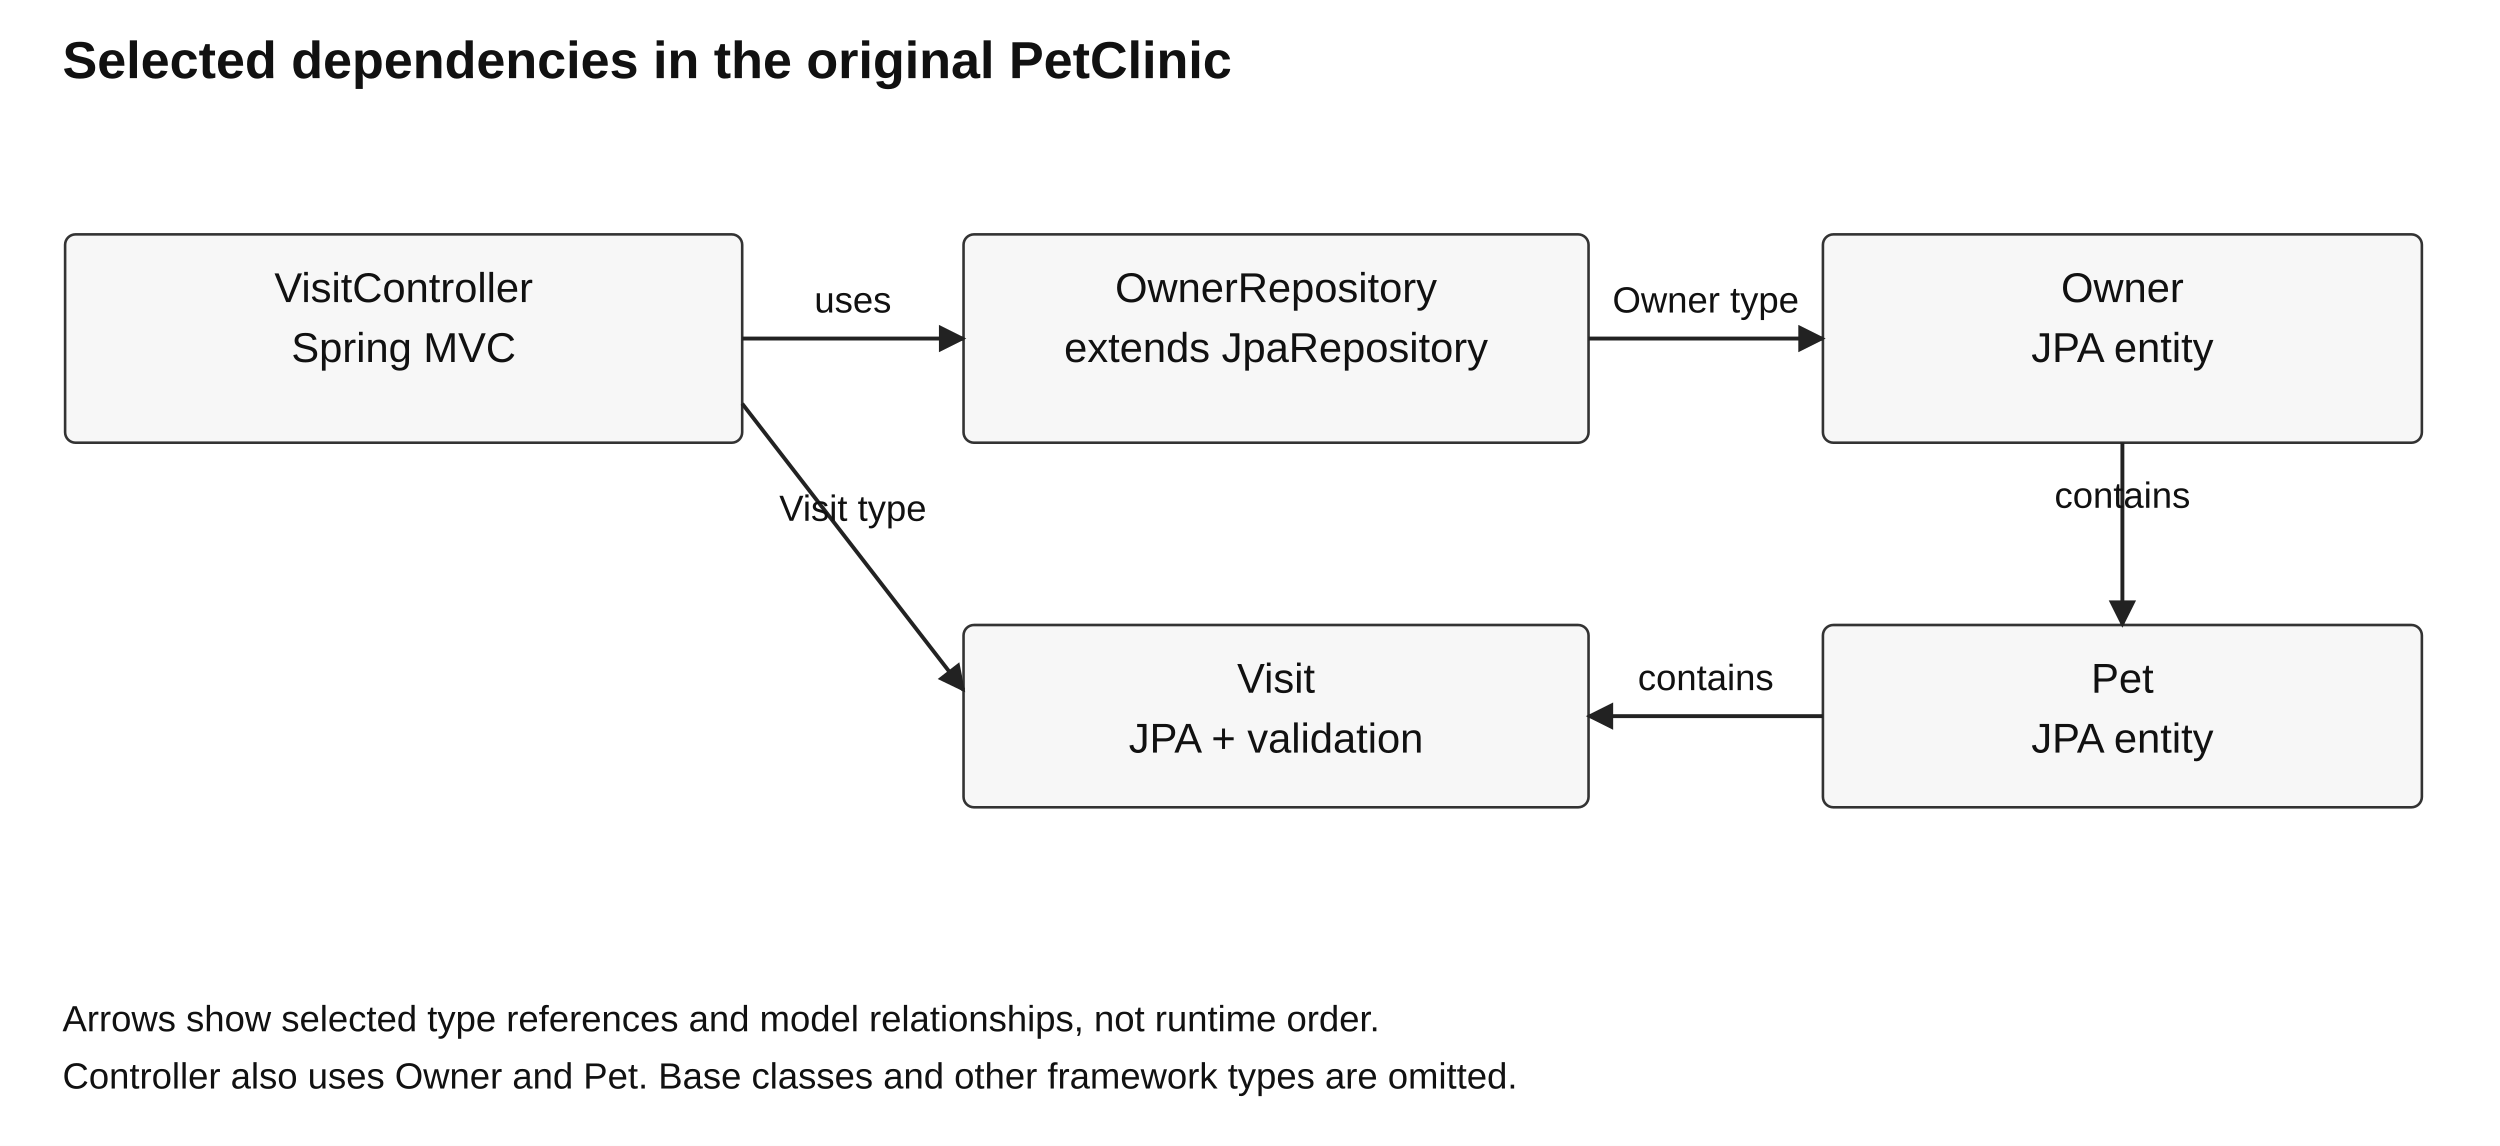
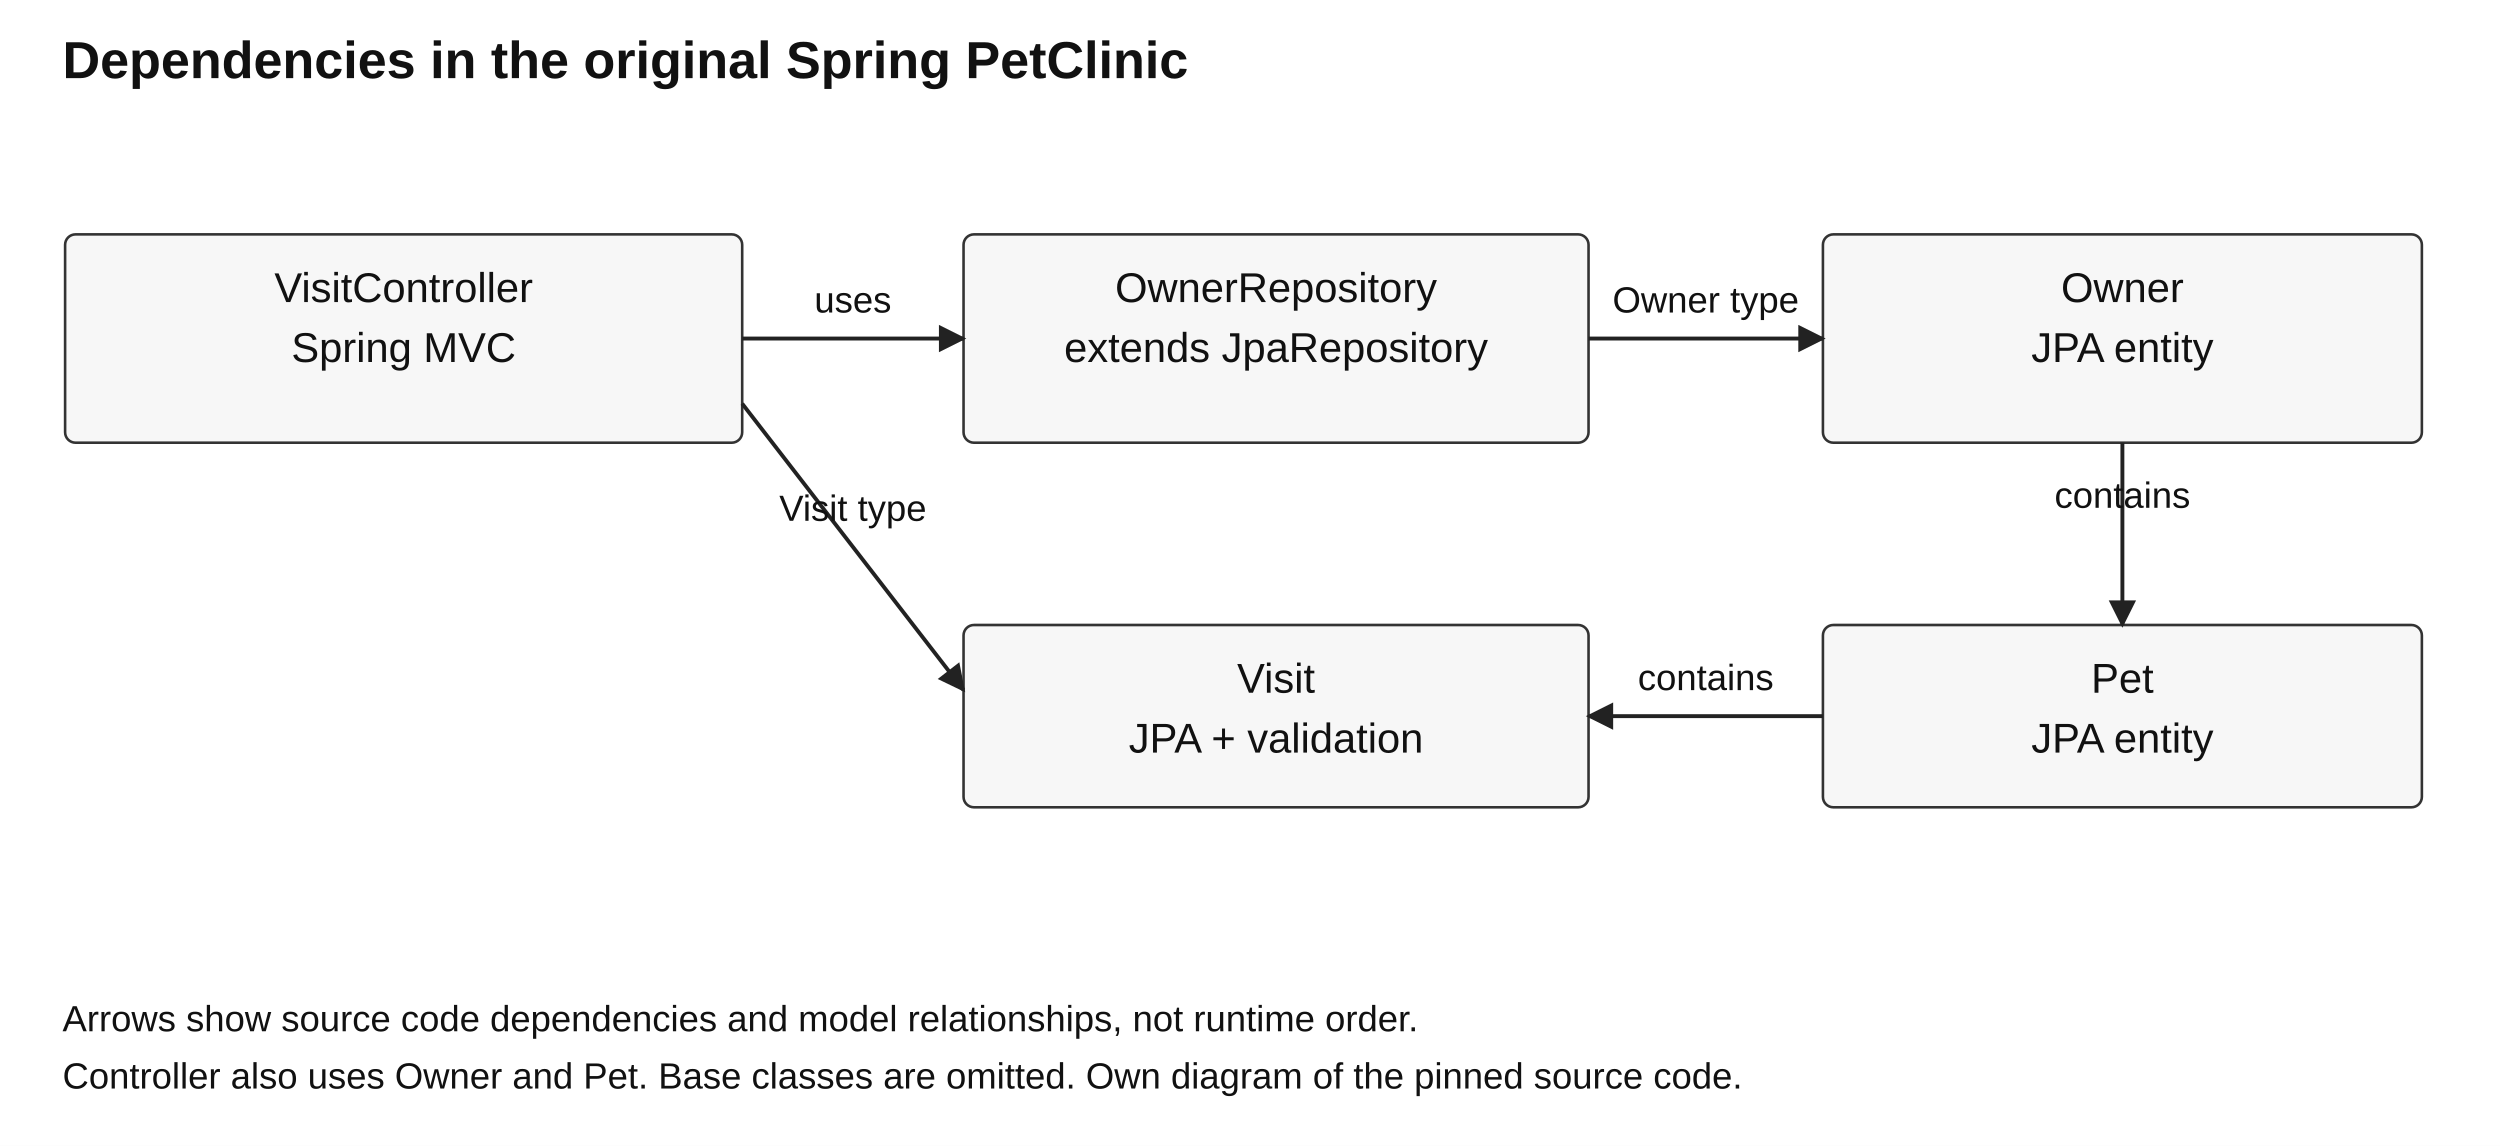
<svg xmlns="http://www.w3.org/2000/svg" width="960" height="440" viewBox="0 0 960 440" role="img" aria-labelledby="title desc">
  <defs>
    <marker id="arrow" viewBox="0 0 10 10" refX="9" refY="5" markerWidth="7" markerHeight="7" orient="auto">
      <path d="M0 0 L10 5 L0 10 Z" fill="#222" />
    </marker>
  </defs>
  <rect width="960" height="440" fill="white" />
  <g font-family="Arial, sans-serif" font-size="16" fill="#111">
-     <text x="24" y="30" font-size="20" font-weight="bold">Selected dependencies in the original PetClinic</text>
+     <text x="24" y="30" font-size="20" font-weight="bold">Dependencies in the original Spring PetClinic</text>
    <rect x="25" y="90" width="260" height="80" rx="4" fill="#f7f7f7" stroke="#333" />
    <text x="155.0" y="116" text-anchor="middle">VisitController</text>
    <text x="155.0" y="139" text-anchor="middle">Spring MVC</text>
    <rect x="370" y="90" width="240" height="80" rx="4" fill="#f7f7f7" stroke="#333" />
    <text x="490.0" y="116" text-anchor="middle">OwnerRepository</text>
    <text x="490.0" y="139" text-anchor="middle">extends JpaRepository</text>
    <rect x="700" y="90" width="230" height="80" rx="4" fill="#f7f7f7" stroke="#333" />
    <text x="815.0" y="116" text-anchor="middle">Owner</text>
    <text x="815.0" y="139" text-anchor="middle">JPA entity</text>
    <rect x="700" y="240" width="230" height="70" rx="4" fill="#f7f7f7" stroke="#333" />
    <text x="815.0" y="266" text-anchor="middle">Pet</text>
    <text x="815.0" y="289" text-anchor="middle">JPA entity</text>
    <rect x="370" y="240" width="240" height="70" rx="4" fill="#f7f7f7" stroke="#333" />
    <text x="490.0" y="266" text-anchor="middle">Visit</text>
    <text x="490.0" y="289" text-anchor="middle">JPA + validation</text>
    <path d="M285 130 L370 130" fill="none" stroke="#222" stroke-width="1.5" marker-end="url(#arrow)" />
    <text x="327.5" y="120.0" text-anchor="middle" font-size="14">uses</text>
    <path d="M610 130 L700 130" fill="none" stroke="#222" stroke-width="1.5" marker-end="url(#arrow)" />
    <text x="655.0" y="120.0" text-anchor="middle" font-size="14">Owner type</text>
    <path d="M285 155 L370 265" fill="none" stroke="#222" stroke-width="1.5" marker-end="url(#arrow)" />
    <text x="327.5" y="200.0" text-anchor="middle" font-size="14">Visit type</text>
    <path d="M815 170 L815 240" fill="none" stroke="#222" stroke-width="1.5" marker-end="url(#arrow)" />
    <text x="815.0" y="195.0" text-anchor="middle" font-size="14">contains</text>
    <path d="M700 275 L610 275" fill="none" stroke="#222" stroke-width="1.5" marker-end="url(#arrow)" />
    <text x="655.0" y="265.0" text-anchor="middle" font-size="14">contains</text>
-     <text x="24" y="396" font-size="14">Arrows show selected type references and model relationships, not runtime order.</text>
-     <text x="24" y="418" font-size="14">Controller also uses Owner and Pet. Base classes and other framework types are omitted.</text>
+     <text x="24" y="396" font-size="14">Arrows show source code dependencies and model relationships, not runtime order.</text>
+     <text x="24" y="418" font-size="14">Controller also uses Owner and Pet. Base classes are omitted. Own diagram of the pinned source code.</text>
  </g>
</svg>
